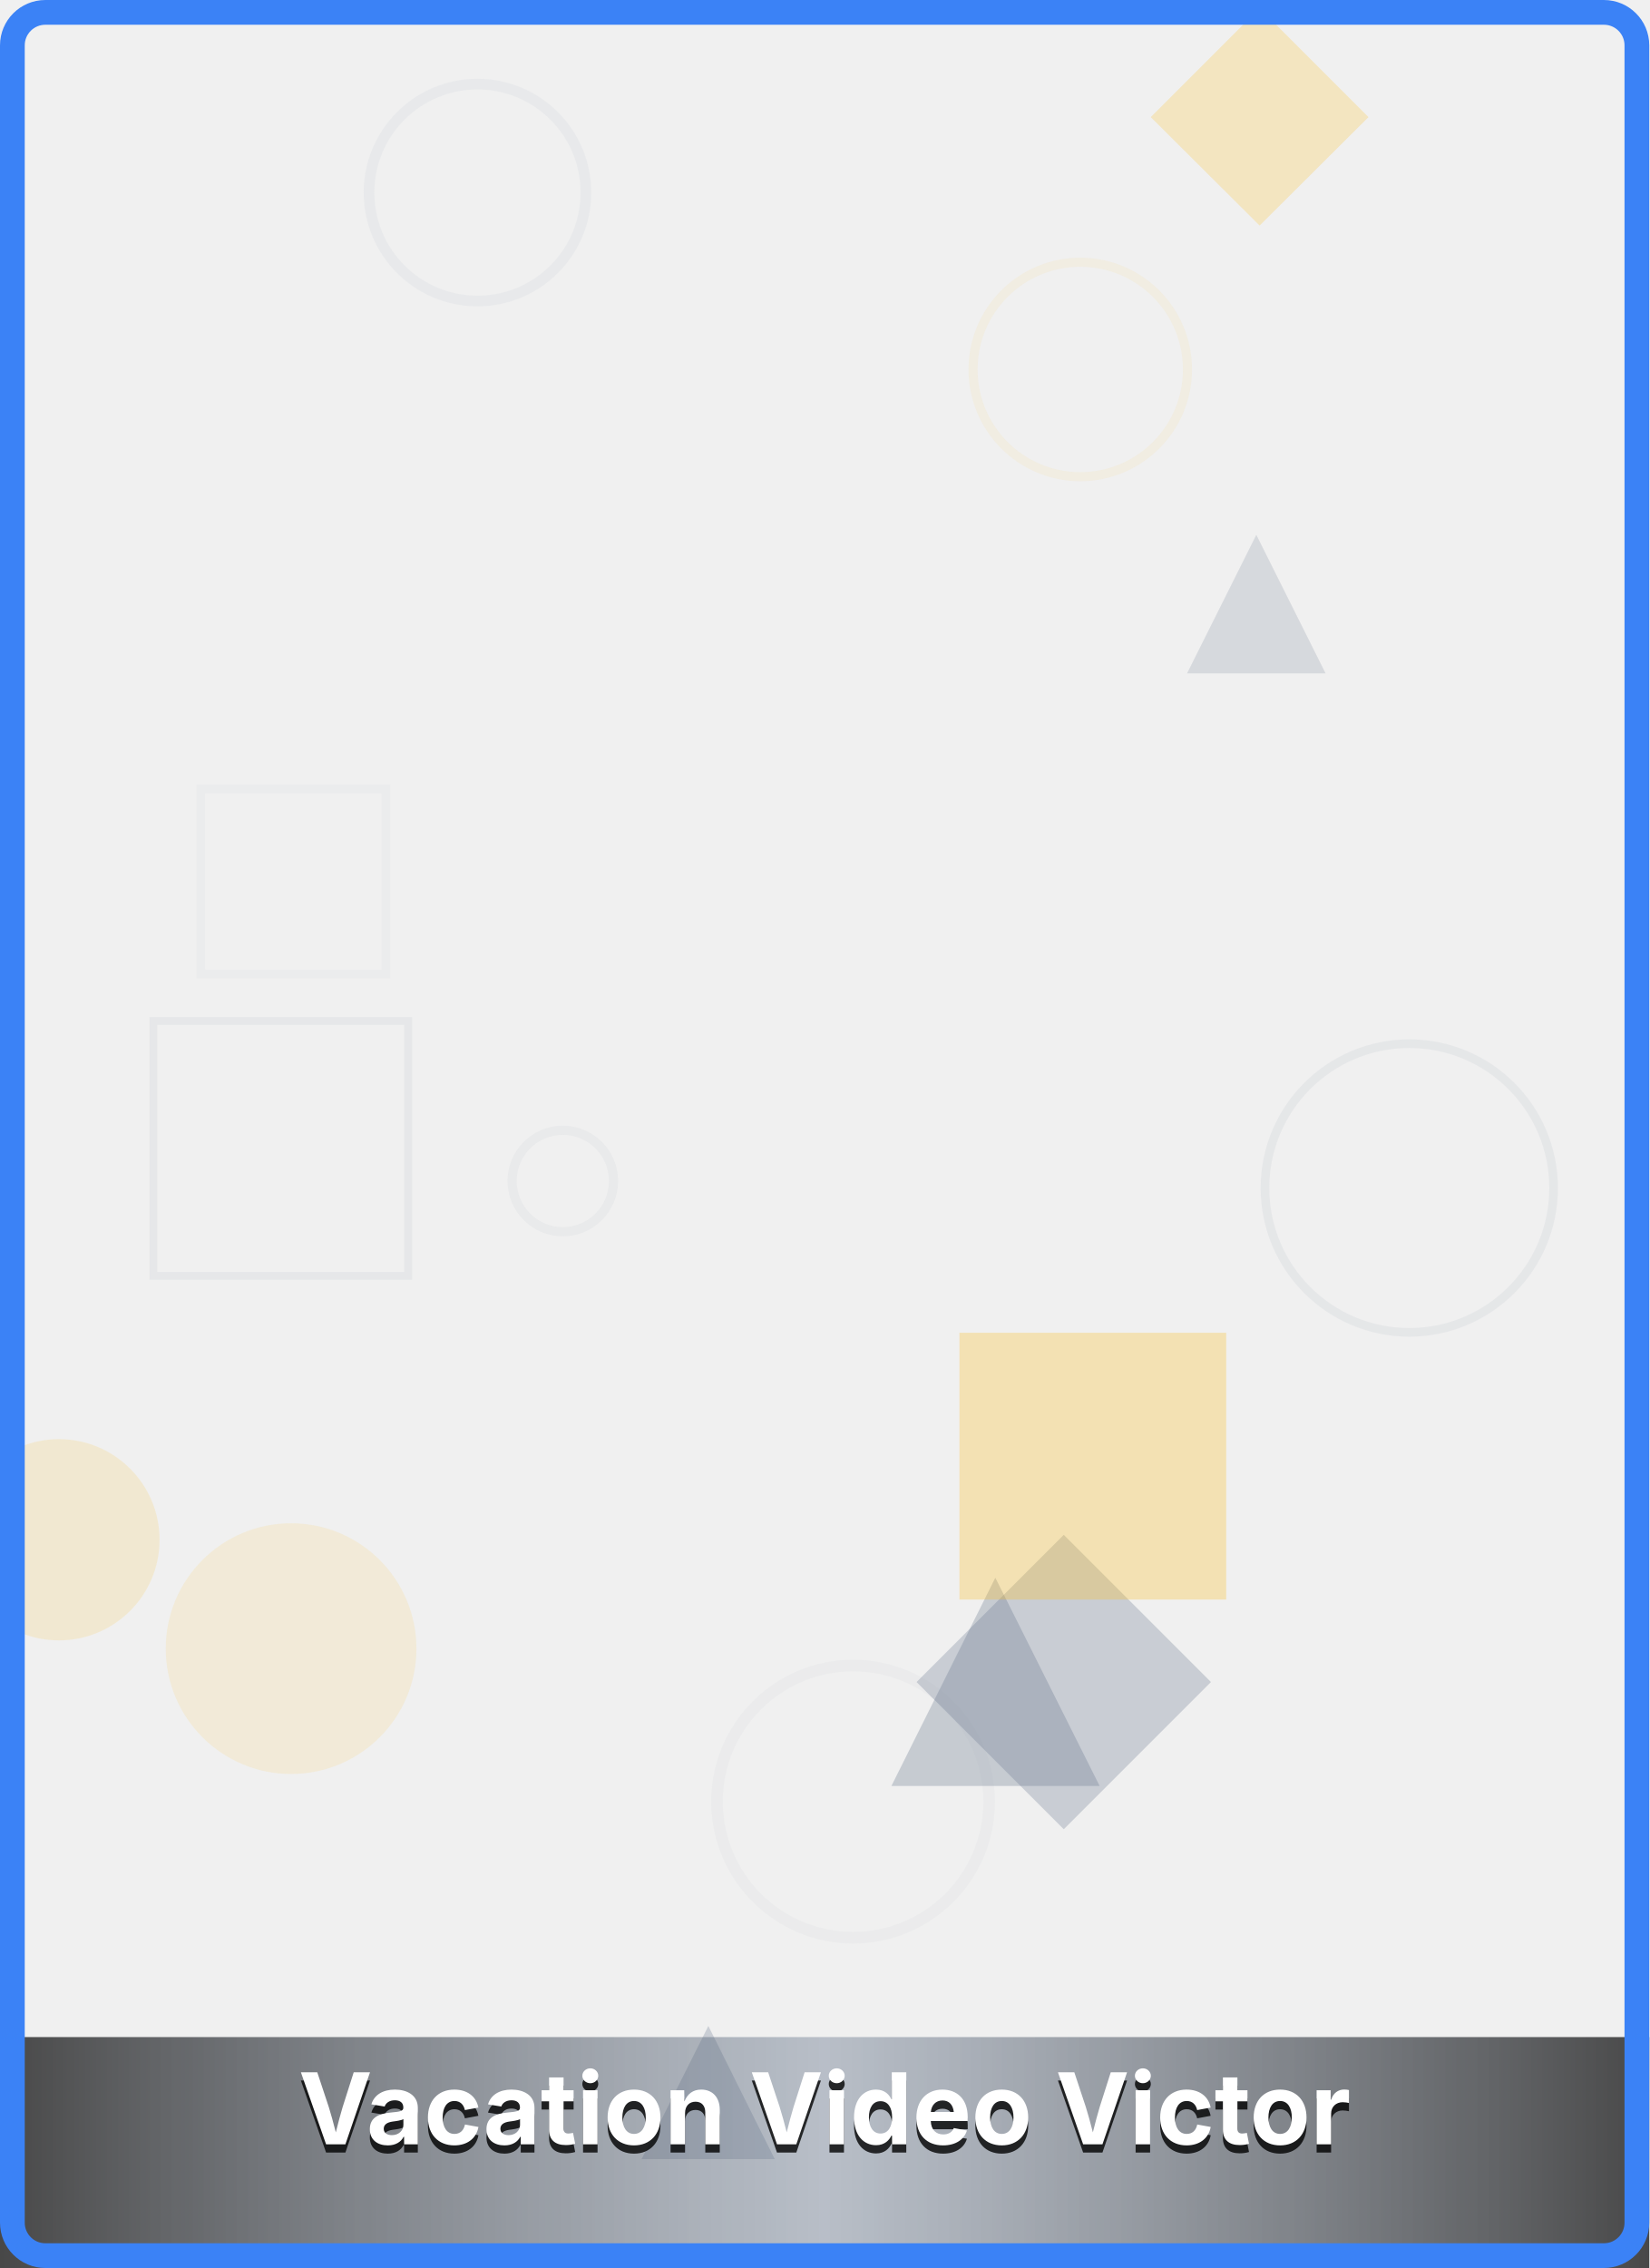
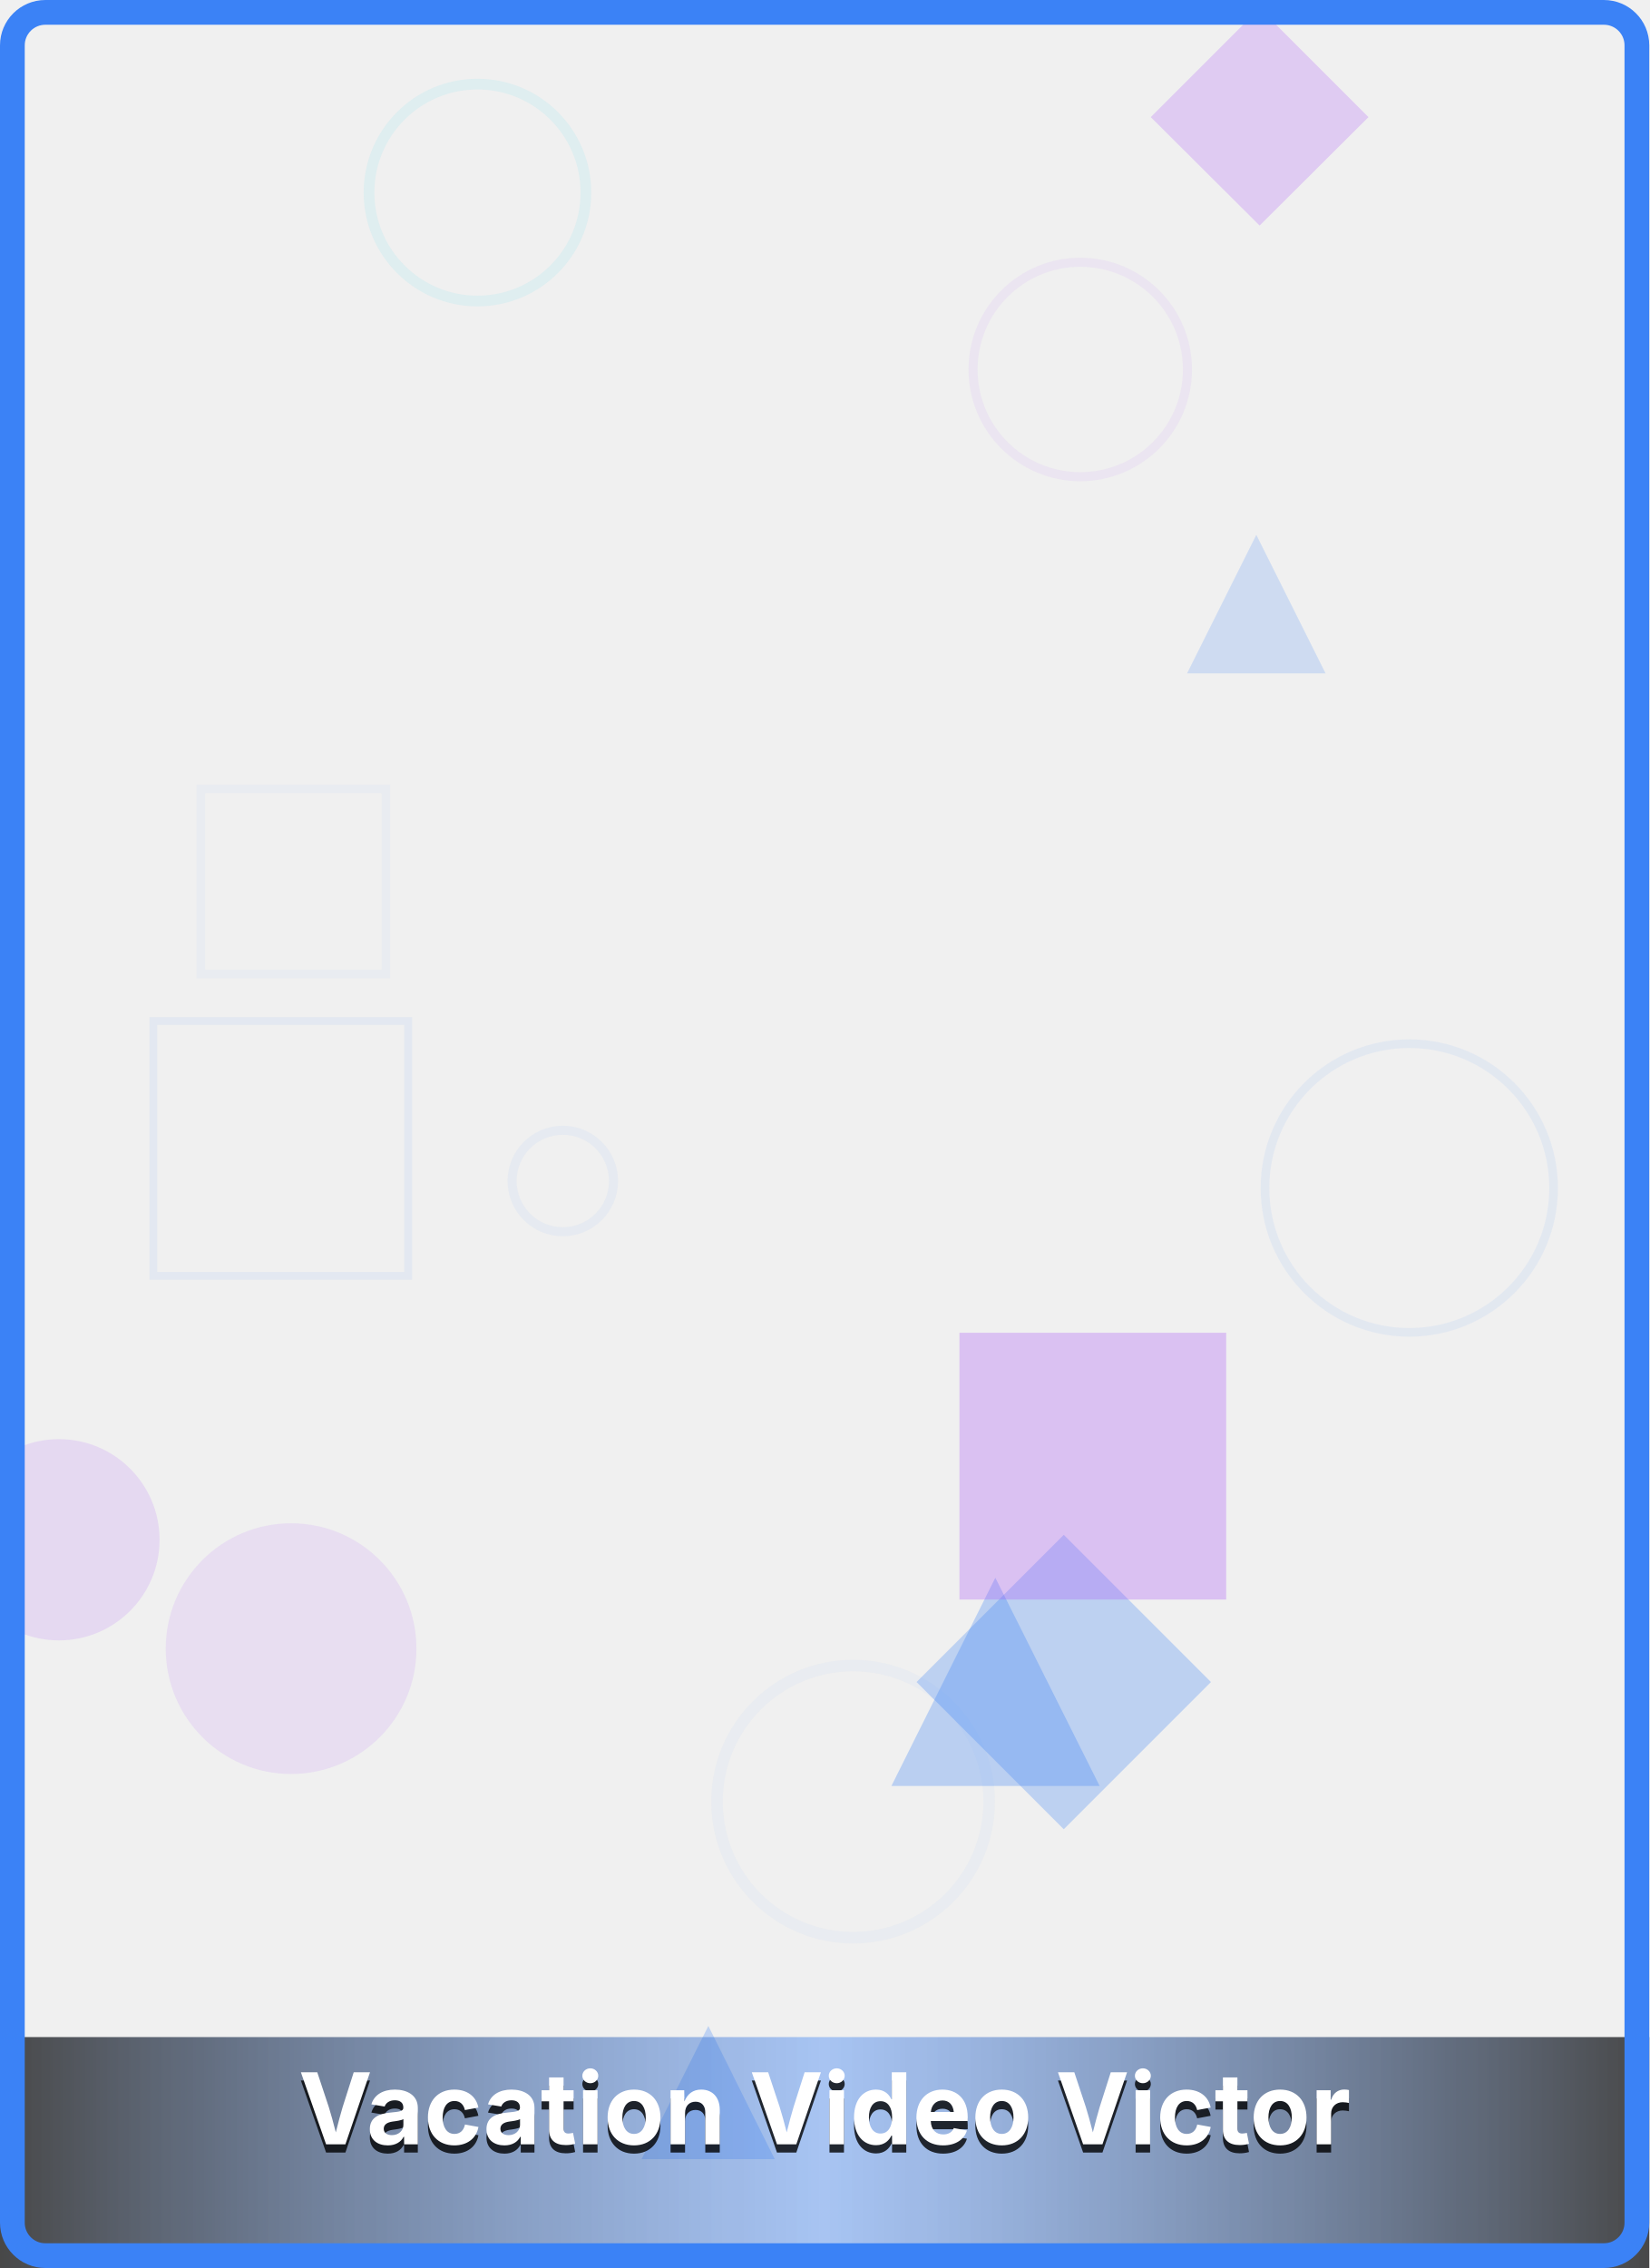
<svg xmlns="http://www.w3.org/2000/svg" viewBox="0 0 400 550" width="400" height="550">
  <defs>
    <linearGradient id="bg-gradient-summer_004" x1="0%" y1="0%" x2="100%" y2="100%">
-       <stop offset="0%" style="stop-color:#64748b;stop-opacity:0.26" />
-       <stop offset="50%" style="stop-color:#94a3b8;stop-opacity:0.4" />
-       <stop offset="100%" style="stop-color:#64748b;stop-opacity:0.26" />
+       <stop offset="0%" style="stop-color:#3b82f6;stop-opacity:0.26" />
+       <stop offset="50%" style="stop-color:#22d3ee;stop-opacity:0.4" />
+       <stop offset="100%" style="stop-color:#3b82f6;stop-opacity:0.26" />
    </linearGradient>
    <filter id="shadow-summer_004">
      <feDropShadow dx="0" dy="2" stdDeviation="3" flood-opacity="0.8" />
    </filter>
  </defs>
  <rect width="400" height="550" fill="url(#bg-gradient-0.9527509198524058)" />
  <g opacity="0.3">
-     <circle cx="206.9" cy="436.9" r="33.0" fill="none" stroke="#64748b" stroke-width="2.8" opacity="0.13" />
-     <circle cx="115.8" cy="46.7" r="26.3" fill="none" stroke="#94a3b8" stroke-width="2.6" opacity="0.28" />
-     <circle cx="136.5" cy="286.4" r="12.3" fill="none" stroke="#64748b" stroke-width="2.2" opacity="0.19" />
-     <circle cx="341.8" cy="288.1" r="35.0" fill="none" stroke="#64748b" stroke-width="2.1" opacity="0.25" />
-     <rect x="48.7" y="191.3" width="44.9" height="44.9" fill="none" stroke="#64748b" stroke-width="2.1" opacity="0.14" />
-     <rect x="37.2" y="247.6" width="61.8" height="61.8" fill="none" stroke="#64748b" stroke-width="1.9" opacity="0.24" />
-     <circle cx="262.0" cy="89.6" r="26.0" fill="none" stroke="#fbbf24" stroke-width="2.2" opacity="0.24" />
+     <circle cx="206.9" cy="436.9" r="33.0" fill="none" stroke="#3b82f6" stroke-width="2.8" opacity="0.13" />
+     <circle cx="115.8" cy="46.7" r="26.3" fill="none" stroke="#22d3ee" stroke-width="2.6" opacity="0.28" />
+     <circle cx="136.5" cy="286.4" r="12.3" fill="none" stroke="#3b82f6" stroke-width="2.2" opacity="0.19" />
+     <circle cx="341.8" cy="288.1" r="35.0" fill="none" stroke="#3b82f6" stroke-width="2.1" opacity="0.25" />
+     <rect x="48.7" y="191.3" width="44.9" height="44.9" fill="none" stroke="#3b82f6" stroke-width="2.1" opacity="0.14" />
+     <rect x="37.2" y="247.6" width="61.8" height="61.8" fill="none" stroke="#3b82f6" stroke-width="1.9" opacity="0.24" />
+     <circle cx="262.0" cy="89.6" r="26.0" fill="none" stroke="#a855f7" stroke-width="2.2" opacity="0.24" />
  </g>
-   <polygon points="241.4,382.6 266.7,433.1 216.2,433.1" fill="#64748b" opacity="0.30" />
-   <polygon points="171.8,491.3 187.9,523.6 155.6,523.6" fill="#64748b" opacity="0.27" />
-   <polygon points="305.5,2.0 331.9,28.4 305.5,54.7 279.1,28.4" fill="#fbbf24" opacity="0.24" />
-   <polygon points="258.0,372.2 293.7,407.9 258.0,443.6 222.3,407.9" fill="#64748b" opacity="0.28" />
-   <polygon points="304.7,129.7 321.5,163.3 287.9,163.3" fill="#64748b" opacity="0.19" />
-   <rect x="232.7" y="323.2" width="64.7" height="64.7" fill="#fbbf24" opacity="0.30" />
-   <circle cx="14.3" cy="373.4" r="24.4" fill="#fbbf24" opacity="0.15" />
-   <circle cx="70.6" cy="399.8" r="30.4" fill="#fbbf24" opacity="0.12" />
+   <polygon points="241.4,382.6 266.7,433.1 216.2,433.1" fill="#3b82f6" opacity="0.30" />
+   <polygon points="171.8,491.3 187.9,523.6 155.6,523.6" fill="#3b82f6" opacity="0.27" />
+   <polygon points="305.5,2.0 331.9,28.4 305.5,54.7 279.1,28.4" fill="#a855f7" opacity="0.24" />
+   <polygon points="258.0,372.2 293.7,407.9 258.0,443.6 222.3,407.9" fill="#3b82f6" opacity="0.28" />
+   <polygon points="304.7,129.7 321.5,163.3 287.9,163.3" fill="#3b82f6" opacity="0.19" />
+   <rect x="232.7" y="323.2" width="64.7" height="64.7" fill="#a855f7" opacity="0.30" />
+   <circle cx="14.3" cy="373.4" r="24.4" fill="#a855f7" opacity="0.15" />
+   <circle cx="70.6" cy="399.8" r="30.4" fill="#a855f7" opacity="0.12" />
  <defs>
    <linearGradient id="text-bg-21" x1="0%" y1="0%" x2="100%" y2="0%">
      <stop offset="0%" style="stop-color:#000000;stop-opacity:0.7" />
-       <stop offset="50%" style="stop-color:#64748b;stop-opacity:0.4" />
+       <stop offset="50%" style="stop-color:#3b82f6;stop-opacity:0.4" />
      <stop offset="100%" style="stop-color:#000000;stop-opacity:0.7" />
    </linearGradient>
  </defs>
  <rect x="0" y="494" width="400" height="56" fill="url(#text-bg-21)" />
  <text x="200" y="522" font-family="system-ui, -apple-system, sans-serif" font-size="24" font-weight="bold" text-anchor="middle" fill="#000000" opacity="0.8">Vacation Video Victor</text>
  <text x="200" y="520" font-family="system-ui, -apple-system, sans-serif" font-size="24" font-weight="bold" text-anchor="middle" fill="#ffffff">Vacation Video Victor</text>
  <rect x="3" y="3" width="394" height="544" fill="none" stroke="#3b82f6" stroke-width="6" rx="8" ry="8" />
</svg>
